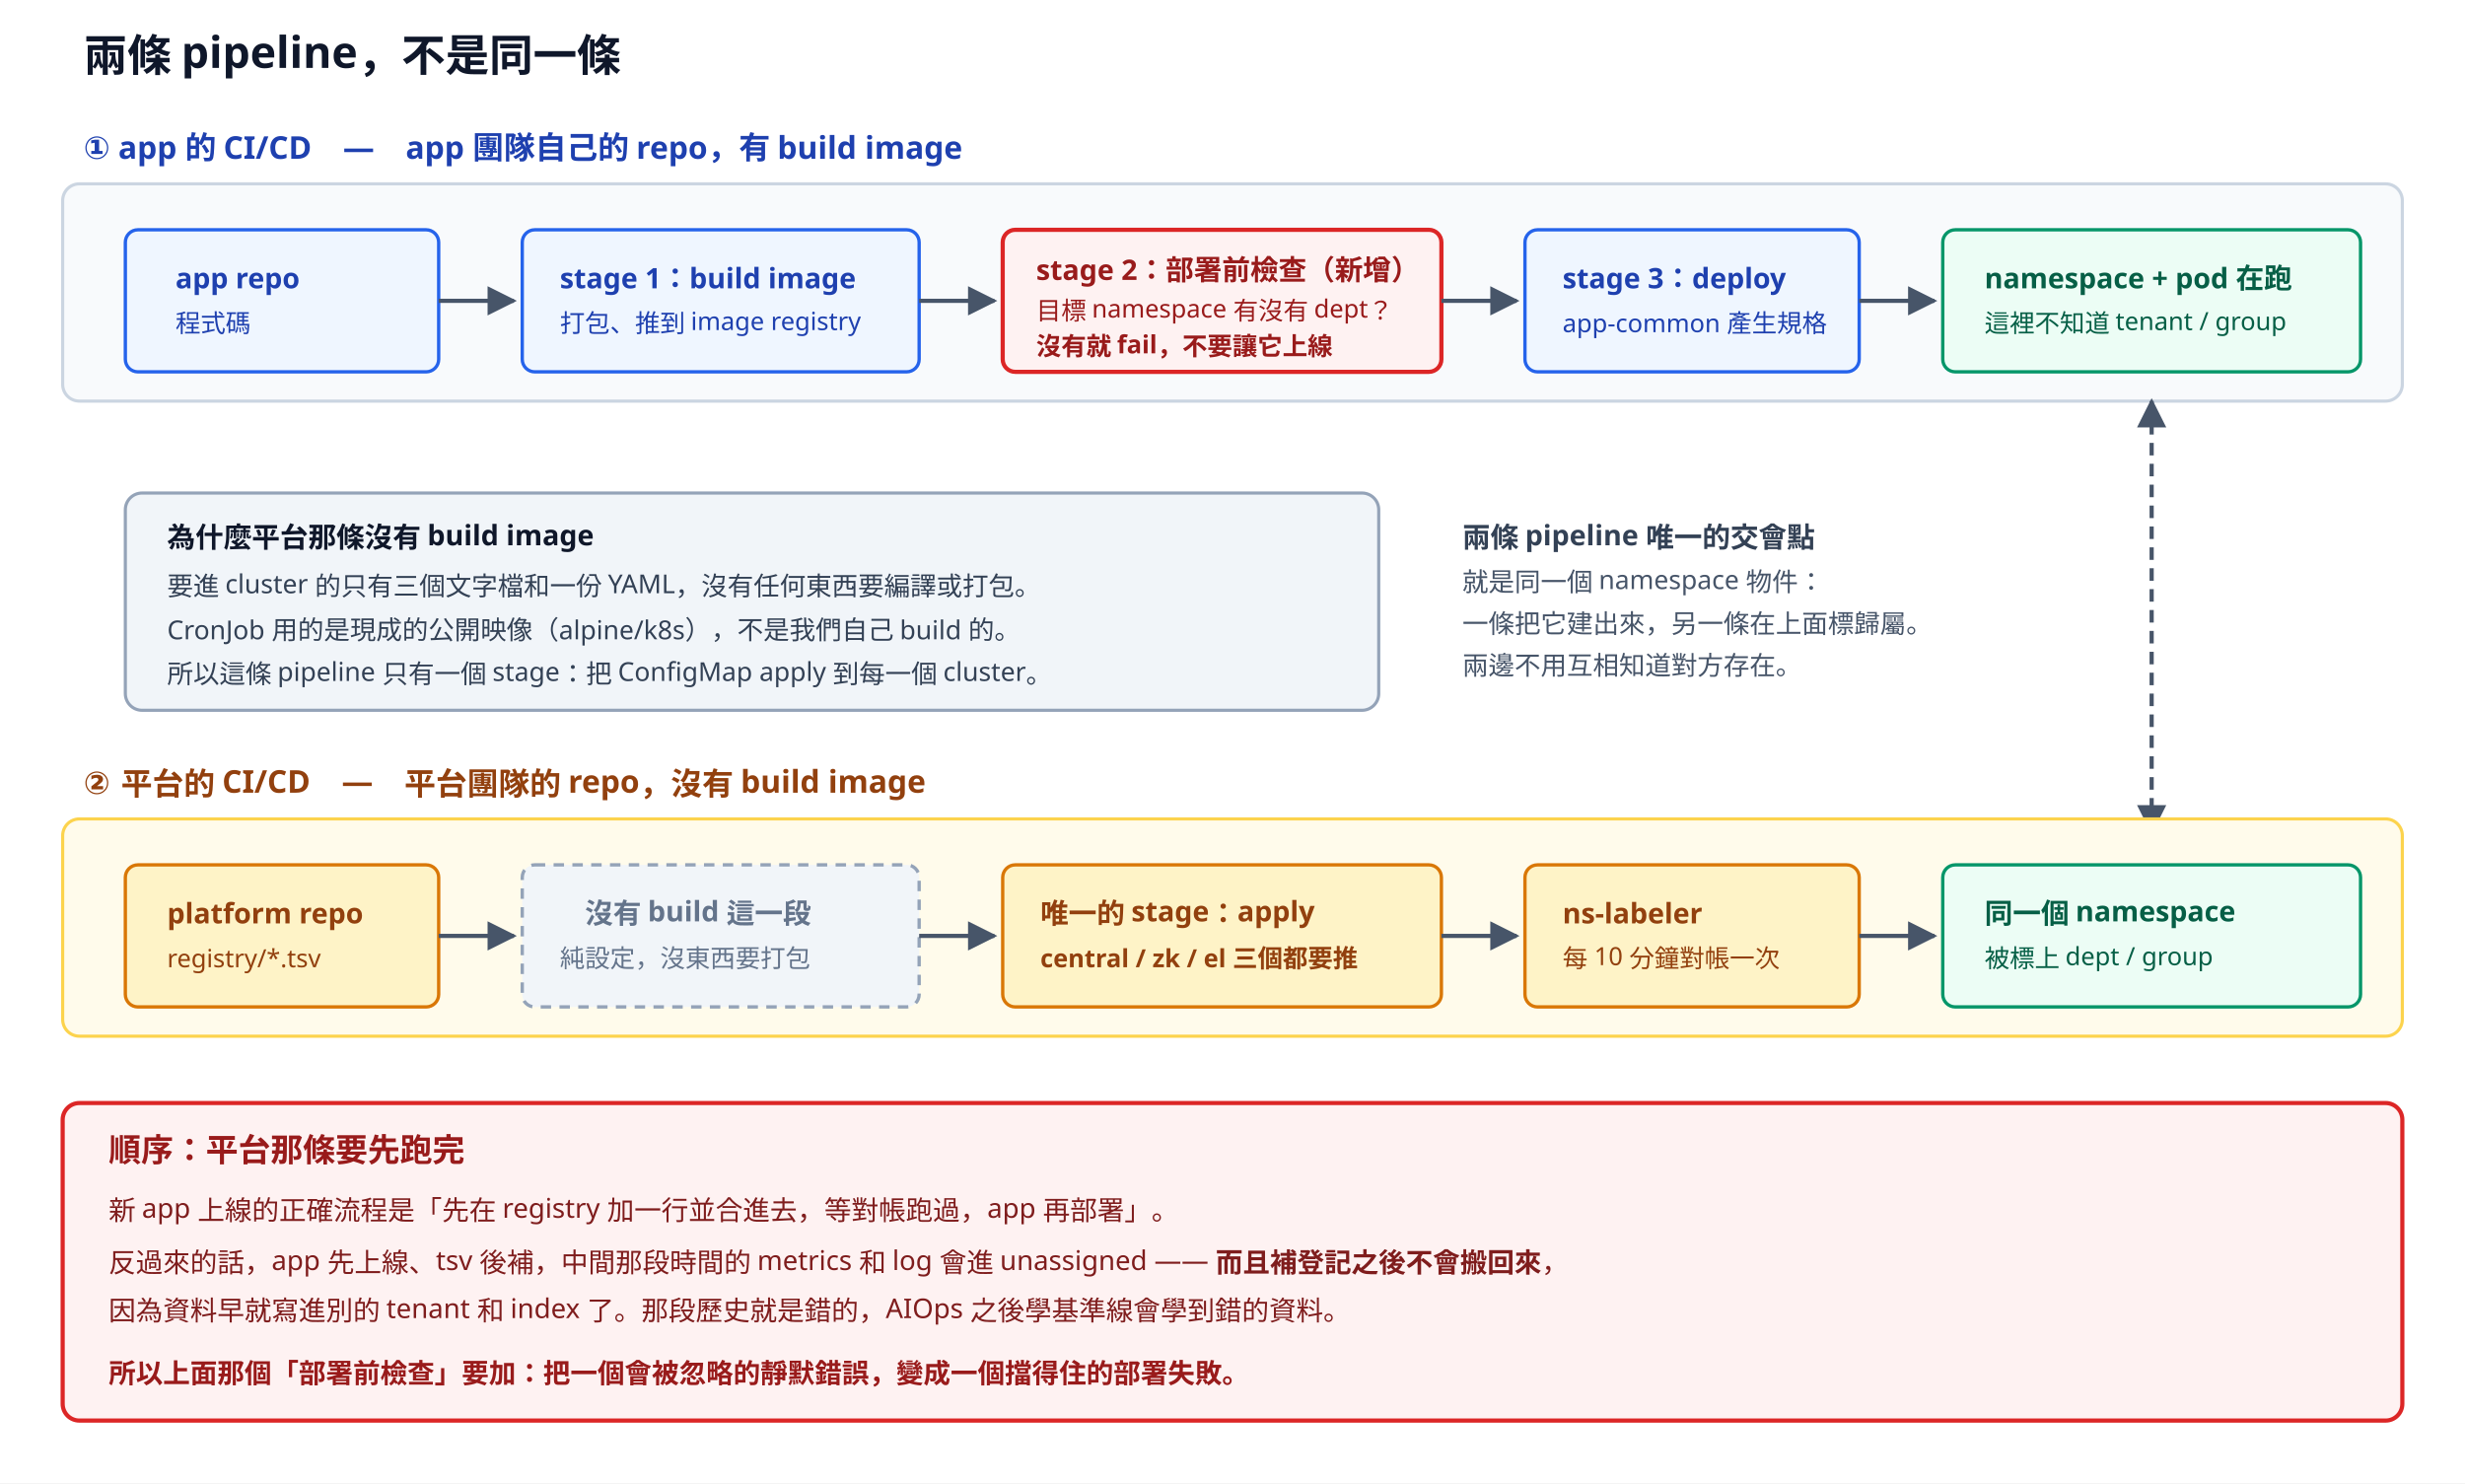
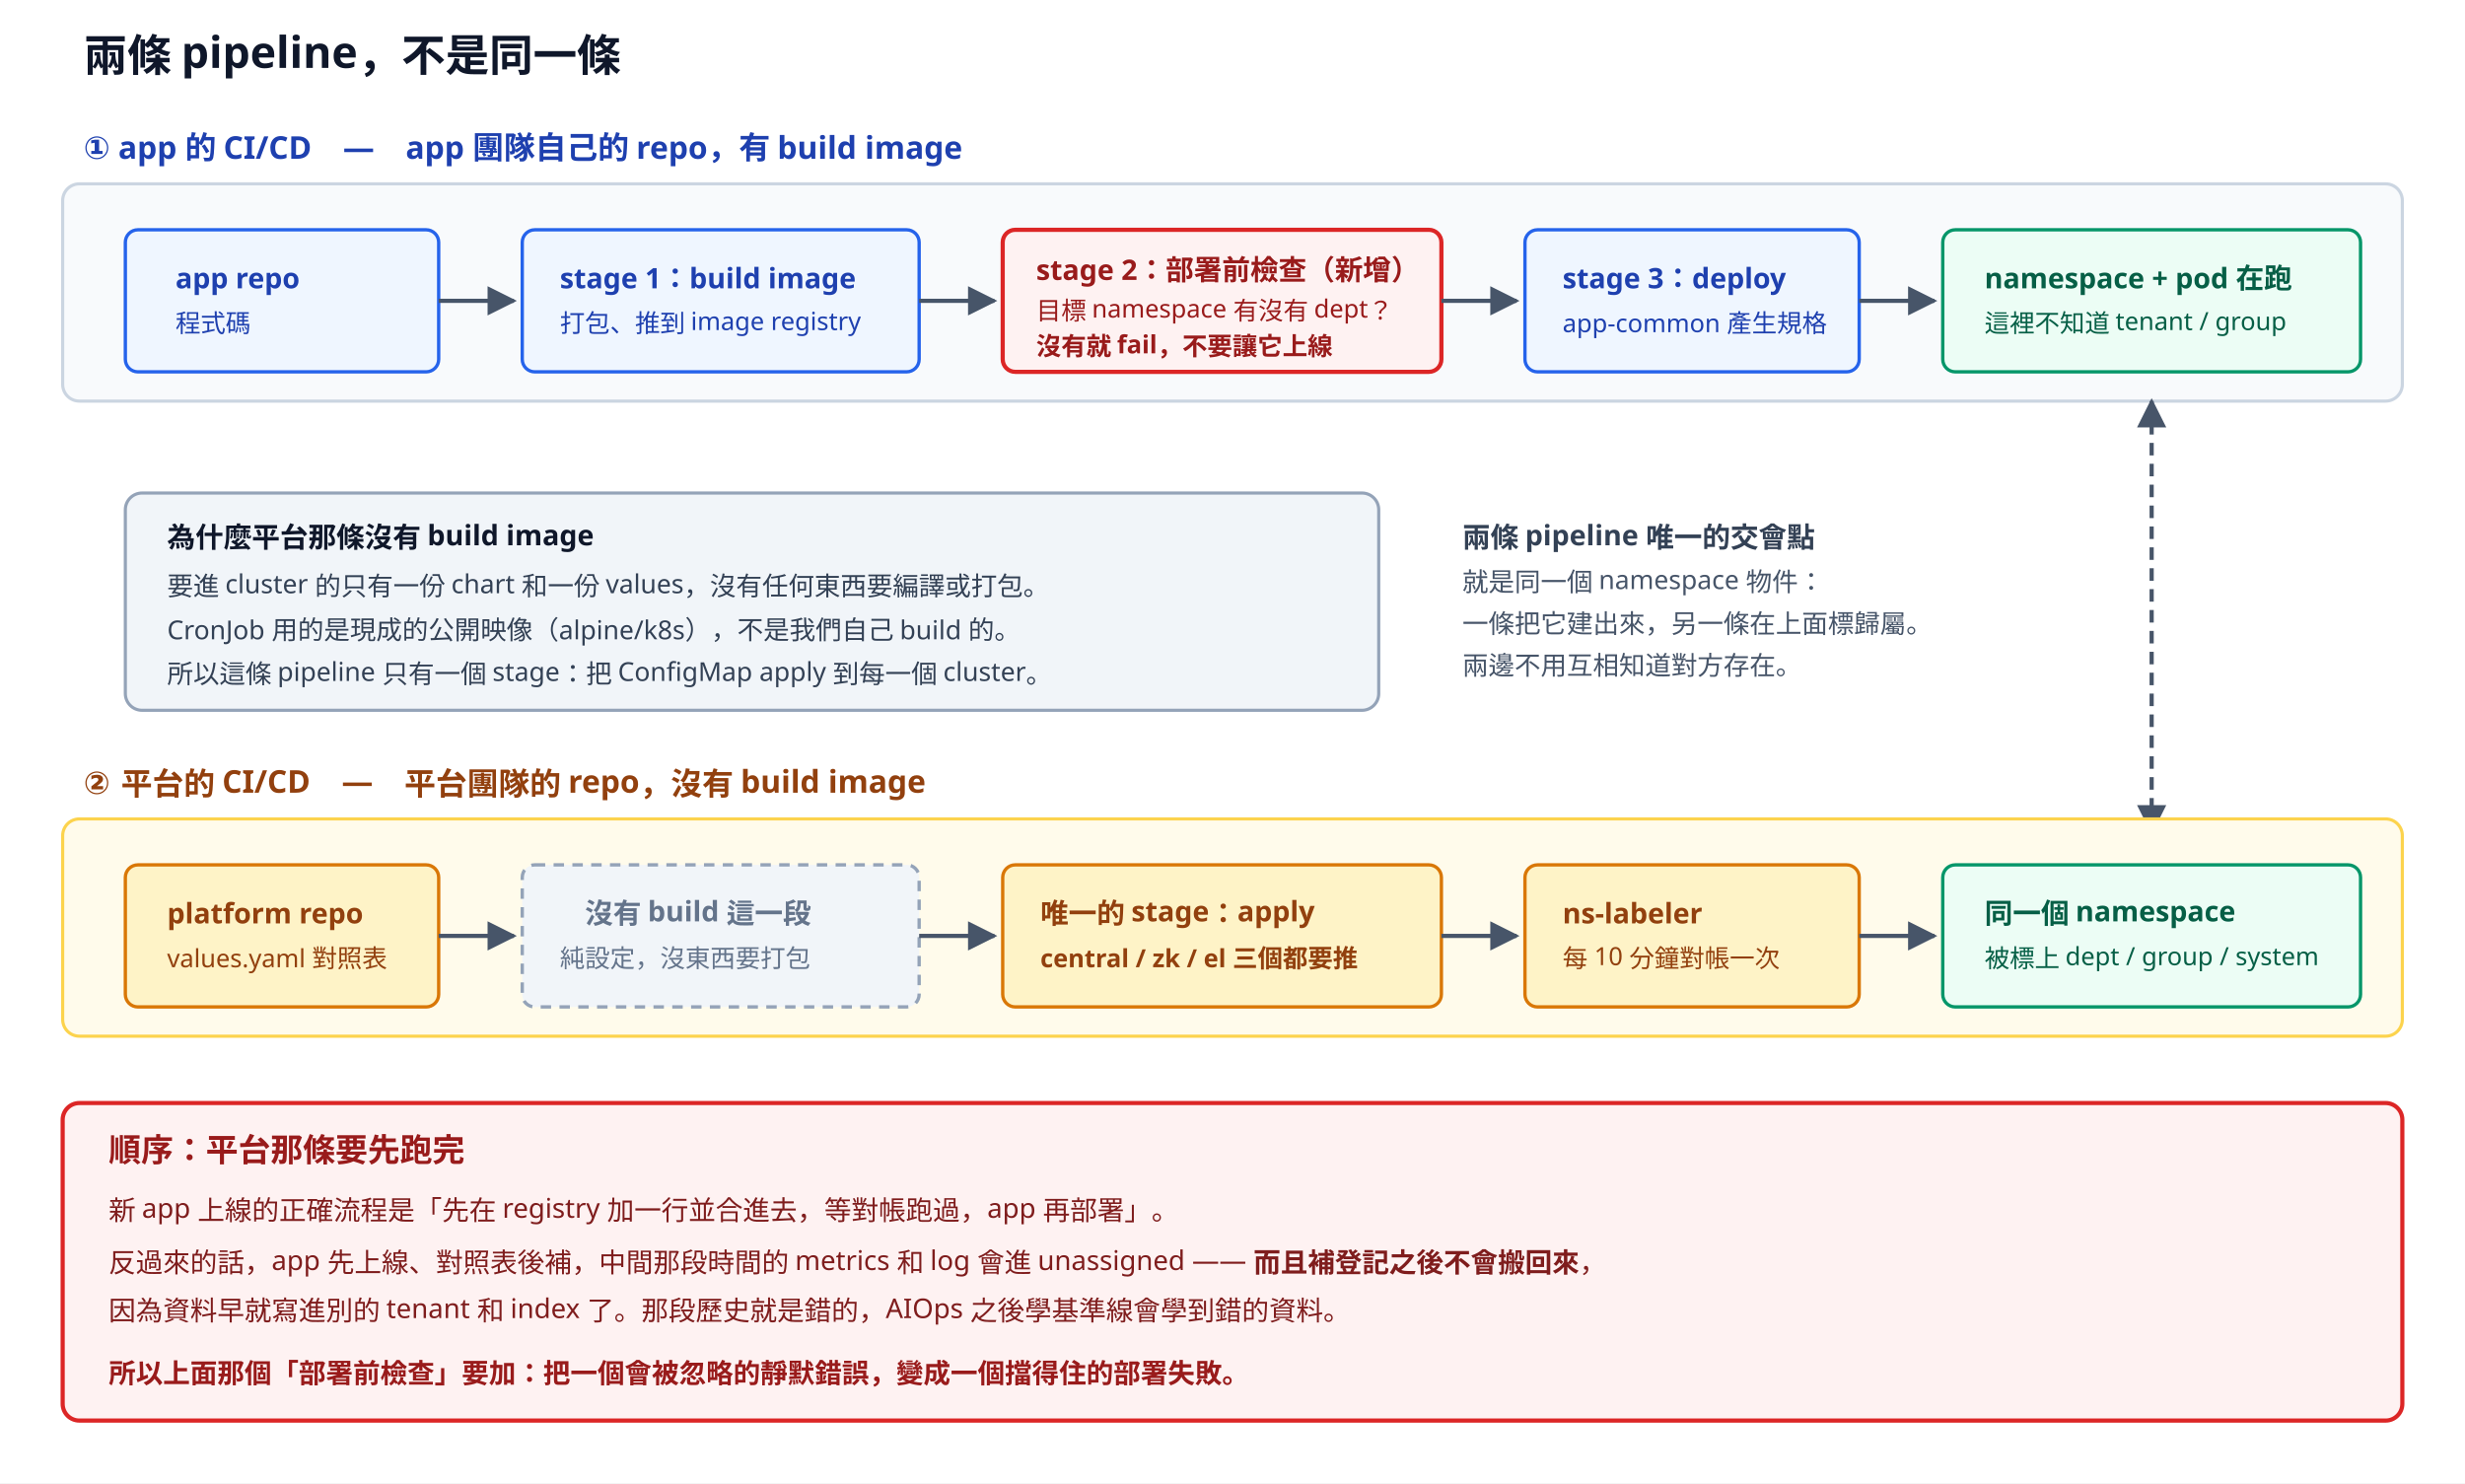
<svg xmlns="http://www.w3.org/2000/svg" width="1180" height="710" viewBox="0 0 1180 710" font-family="'Microsoft JhengHei','PingFang TC','Noto Sans TC',sans-serif">
  <defs>
    <marker id="b" viewBox="0 0 10 10" refX="9" refY="5" markerWidth="7" markerHeight="7" orient="auto">
      <path d="M0,0 L10,5 L0,10 z" fill="#475569" />
    </marker>
    <marker id="bs" viewBox="0 0 10 10" refX="1" refY="5" markerWidth="7" markerHeight="7" orient="auto">
      <path d="M10,0 L0,5 L10,10 z" fill="#475569" />
    </marker>
  </defs>
  <rect width="1180" height="710" fill="#ffffff" />
  <text x="40" y="34" font-size="21" font-weight="bold" fill="#0f172a">兩條 pipeline，不是同一條</text>
  <text x="40" y="76" font-size="15" font-weight="bold" fill="#1e40af">① app 的 CI/CD　—　app 團隊自己的 repo，有 build image</text>
  <rect x="30" y="88" width="1120" height="104" rx="8" fill="#f8fafc" stroke="#cbd5e1" stroke-width="1.5" />
  <rect x="60" y="110" width="150" height="68" rx="6" fill="#eff6ff" stroke="#2563eb" stroke-width="1.6" />
  <text x="84" y="138" font-size="13.5" font-weight="bold" fill="#1e40af">app repo</text>
  <text x="84" y="159" font-size="12" fill="#1e40af">程式碼</text>
  <path d="M210,144 L246,144" stroke="#475569" stroke-width="2" marker-end="url(#b)" />
  <rect x="250" y="110" width="190" height="68" rx="6" fill="#eff6ff" stroke="#2563eb" stroke-width="1.6" />
  <text x="268" y="138" font-size="13.5" font-weight="bold" fill="#1e40af">stage 1：build image</text>
  <text x="268" y="159" font-size="12" fill="#1e40af">打包、推到 image registry</text>
  <path d="M440,144 L476,144" stroke="#475569" stroke-width="2" marker-end="url(#b)" />
  <rect x="480" y="110" width="210" height="68" rx="6" fill="#fef2f2" stroke="#dc2626" stroke-width="2" />
  <text x="496" y="134" font-size="13.5" font-weight="bold" fill="#991b1b">stage 2：部署前檢查（新增）</text>
  <text x="496" y="153" font-size="12" fill="#991b1b">目標 namespace 有沒有 dept？</text>
  <text x="496" y="170" font-size="12" font-weight="bold" fill="#991b1b">沒有就 fail，不要讓它上線</text>
  <path d="M690,144 L726,144" stroke="#475569" stroke-width="2" marker-end="url(#b)" />
  <rect x="730" y="110" width="160" height="68" rx="6" fill="#eff6ff" stroke="#2563eb" stroke-width="1.6" />
  <text x="748" y="138" font-size="13.5" font-weight="bold" fill="#1e40af">stage 3：deploy</text>
  <text x="748" y="159" font-size="12" fill="#1e40af">app-common 產生規格</text>
  <path d="M890,144 L926,144" stroke="#475569" stroke-width="2" marker-end="url(#b)" />
  <rect x="930" y="110" width="200" height="68" rx="6" fill="#ecfdf5" stroke="#059669" stroke-width="1.6" />
  <text x="950" y="138" font-size="13.5" font-weight="bold" fill="#065f46">namespace + pod 在跑</text>
  <text x="950" y="159" font-size="12" fill="#065f46">這裡不知道 tenant / group</text>
  <path d="M1030,192 L1030,398" stroke="#475569" stroke-width="2" stroke-dasharray="6 4" marker-end="url(#b)" marker-start="url(#bs)" />
  <text x="700" y="262" font-size="13.5" font-weight="bold" fill="#334155">兩條 pipeline 唯一的交會點</text>
  <text x="700" y="283" font-size="12.5" fill="#475569">就是同一個 namespace 物件：</text>
  <text x="700" y="303" font-size="12.5" fill="#475569">一條把它建出來，另一條在上面標歸屬。</text>
  <text x="700" y="323" font-size="12.5" fill="#475569">兩邊不用互相知道對方存在。</text>
  <rect x="60" y="236" width="600" height="104" rx="8" fill="#f1f5f9" stroke="#94a3b8" stroke-width="1.5" />
  <text x="80" y="262" font-size="13.5" font-weight="bold" fill="#0f172a">為什麼平台那條沒有 build image</text>
-   <text x="80" y="285" font-size="12.5" fill="#334155">要進 cluster 的只有三個文字檔和一份 YAML，沒有任何東西要編譯或打包。</text>
+   <text x="80" y="285" font-size="12.5" fill="#334155">要進 cluster 的只有一份 chart 和一份 values，沒有任何東西要編譯或打包。</text>
  <text x="80" y="306" font-size="12.5" fill="#334155">CronJob 用的是現成的公開映像（alpine/k8s），不是我們自己 build 的。</text>
  <text x="80" y="327" font-size="12.5" fill="#334155">所以這條 pipeline 只有一個 stage：把 ConfigMap apply 到每一個 cluster。</text>
  <text x="40" y="380" font-size="15" font-weight="bold" fill="#92400e">② 平台的 CI/CD　—　平台團隊的 repo，沒有 build image</text>
  <rect x="30" y="392" width="1120" height="104" rx="8" fill="#fffbeb" stroke="#fcd34d" stroke-width="1.5" />
  <rect x="60" y="414" width="150" height="68" rx="6" fill="#fef3c7" stroke="#d97706" stroke-width="1.6" />
  <text x="80" y="442" font-size="13.5" font-weight="bold" fill="#92400e">platform repo</text>
-   <text x="80" y="463" font-size="12" fill="#92400e">registry/*.tsv</text>
+   <text x="80" y="463" font-size="12" fill="#92400e">values.yaml 對照表</text>
  <path d="M210,448 L246,448" stroke="#475569" stroke-width="2" marker-end="url(#b)" />
  <rect x="250" y="414" width="190" height="68" rx="6" fill="#f1f5f9" stroke="#94a3b8" stroke-width="1.6" stroke-dasharray="5 4" />
  <text x="280" y="442" font-size="13.5" font-weight="bold" fill="#64748b">沒有 build 這一段</text>
  <text x="268" y="463" font-size="12" fill="#64748b">純設定，沒東西要打包</text>
  <path d="M440,448 L476,448" stroke="#475569" stroke-width="2" marker-end="url(#b)" />
  <rect x="480" y="414" width="210" height="68" rx="6" fill="#fef3c7" stroke="#d97706" stroke-width="1.6" />
  <text x="498" y="442" font-size="13.5" font-weight="bold" fill="#92400e">唯一的 stage：apply</text>
  <text x="498" y="463" font-size="12" font-weight="bold" fill="#92400e">central / zk / el 三個都要推</text>
  <path d="M690,448 L726,448" stroke="#475569" stroke-width="2" marker-end="url(#b)" />
  <rect x="730" y="414" width="160" height="68" rx="6" fill="#fef3c7" stroke="#d97706" stroke-width="1.6" />
  <text x="748" y="442" font-size="13.5" font-weight="bold" fill="#92400e">ns-labeler</text>
  <text x="748" y="463" font-size="12" fill="#92400e">每 10 分鐘對帳一次</text>
  <path d="M890,448 L926,448" stroke="#475569" stroke-width="2" marker-end="url(#b)" />
  <rect x="930" y="414" width="200" height="68" rx="6" fill="#ecfdf5" stroke="#059669" stroke-width="1.6" />
  <text x="950" y="442" font-size="13.5" font-weight="bold" fill="#065f46">同一個 namespace</text>
-   <text x="950" y="463" font-size="12" fill="#065f46">被標上 dept / group</text>
+   <text x="950" y="463" font-size="12" fill="#065f46">被標上 dept / group / system</text>
  <rect x="30" y="528" width="1120" height="152" rx="8" fill="#fef2f2" stroke="#dc2626" stroke-width="2" />
  <text x="52" y="556" font-size="15.5" font-weight="bold" fill="#991b1b">順序：平台那條要先跑完</text>
  <text x="52" y="584" font-size="13" fill="#7f1d1d">新 app 上線的正確流程是「先在 registry 加一行並合進去，等對帳跑過，app 再部署」。</text>
-   <text x="52" y="609" font-size="13" fill="#7f1d1d">反過來的話，app 先上線、tsv 後補，中間那段時間的 metrics 和 log 會進 unassigned —— <tspan font-weight="bold">而且補登記之後不會搬回來</tspan>，</text>
+   <text x="52" y="609" font-size="13" fill="#7f1d1d">反過來的話，app 先上線、對照表後補，中間那段時間的 metrics 和 log 會進 unassigned —— <tspan font-weight="bold">而且補登記之後不會搬回來</tspan>，</text>
  <text x="52" y="632" font-size="13" fill="#7f1d1d">因為資料早就寫進別的 tenant 和 index 了。那段歷史就是錯的，AIOps 之後學基準線會學到錯的資料。</text>
  <text x="52" y="662" font-size="13" font-weight="bold" fill="#991b1b">所以上面那個「部署前檢查」要加：把一個會被忽略的靜默錯誤，變成一個擋得住的部署失敗。</text>
</svg>
